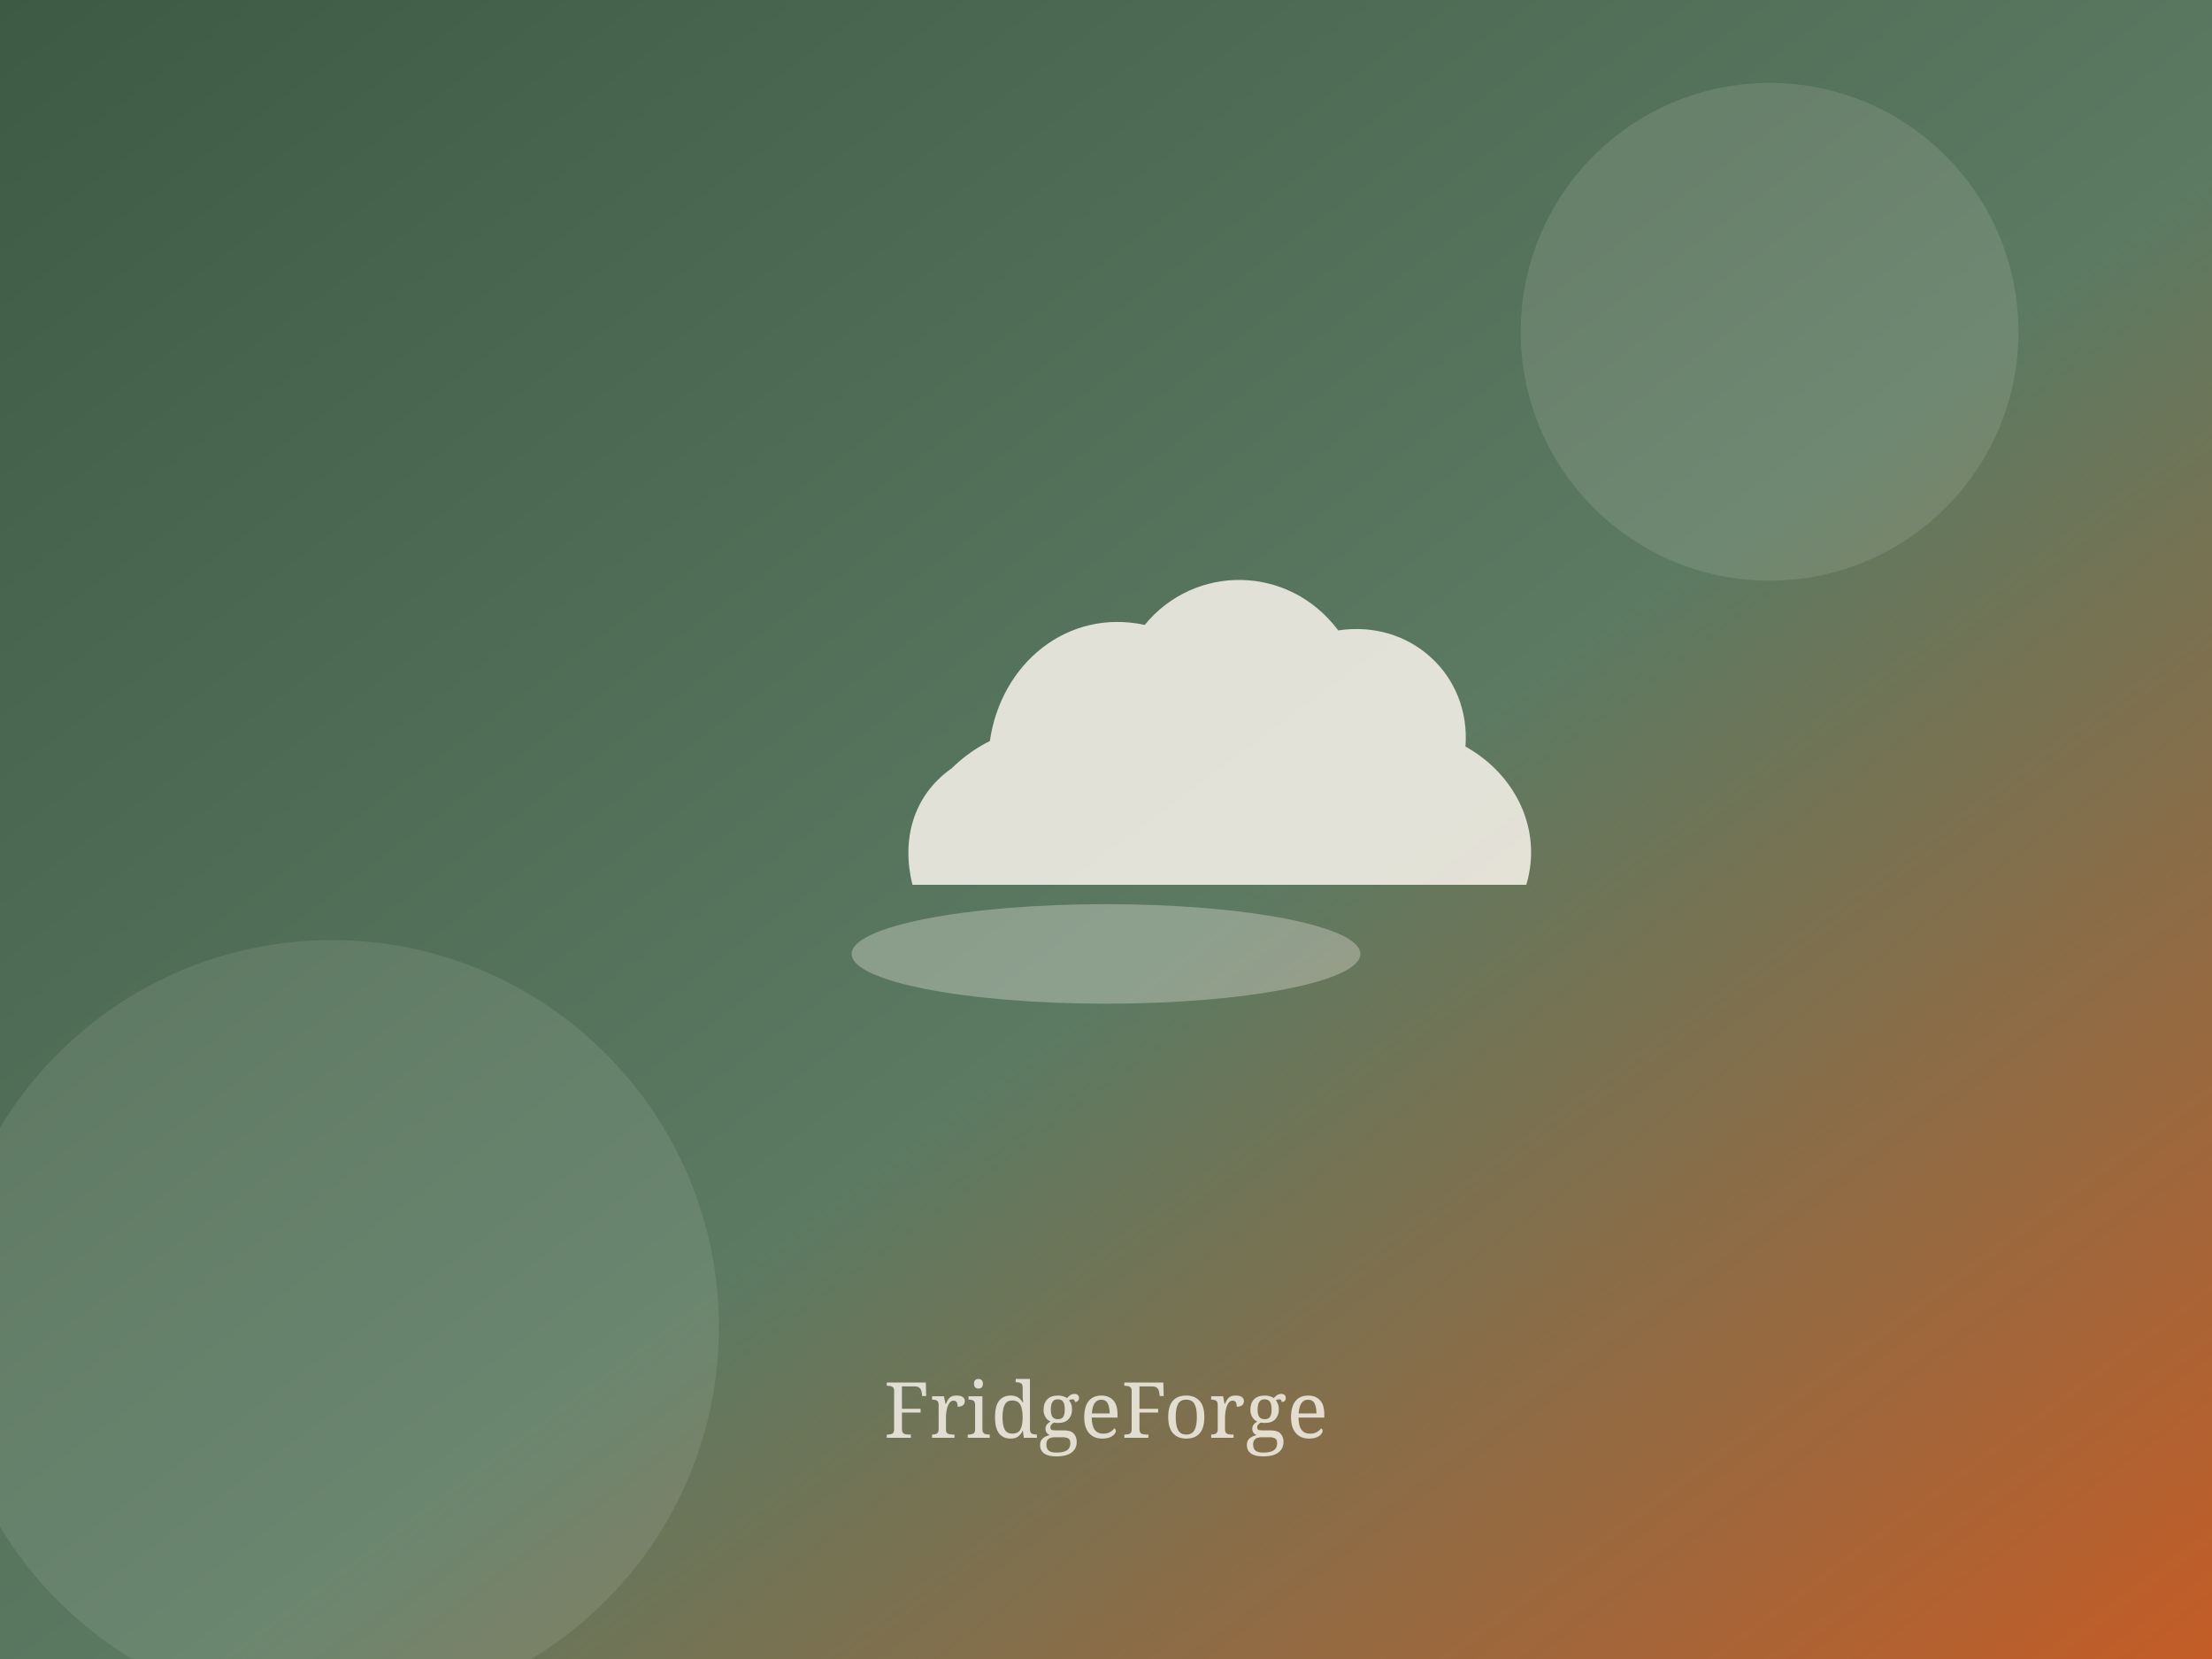
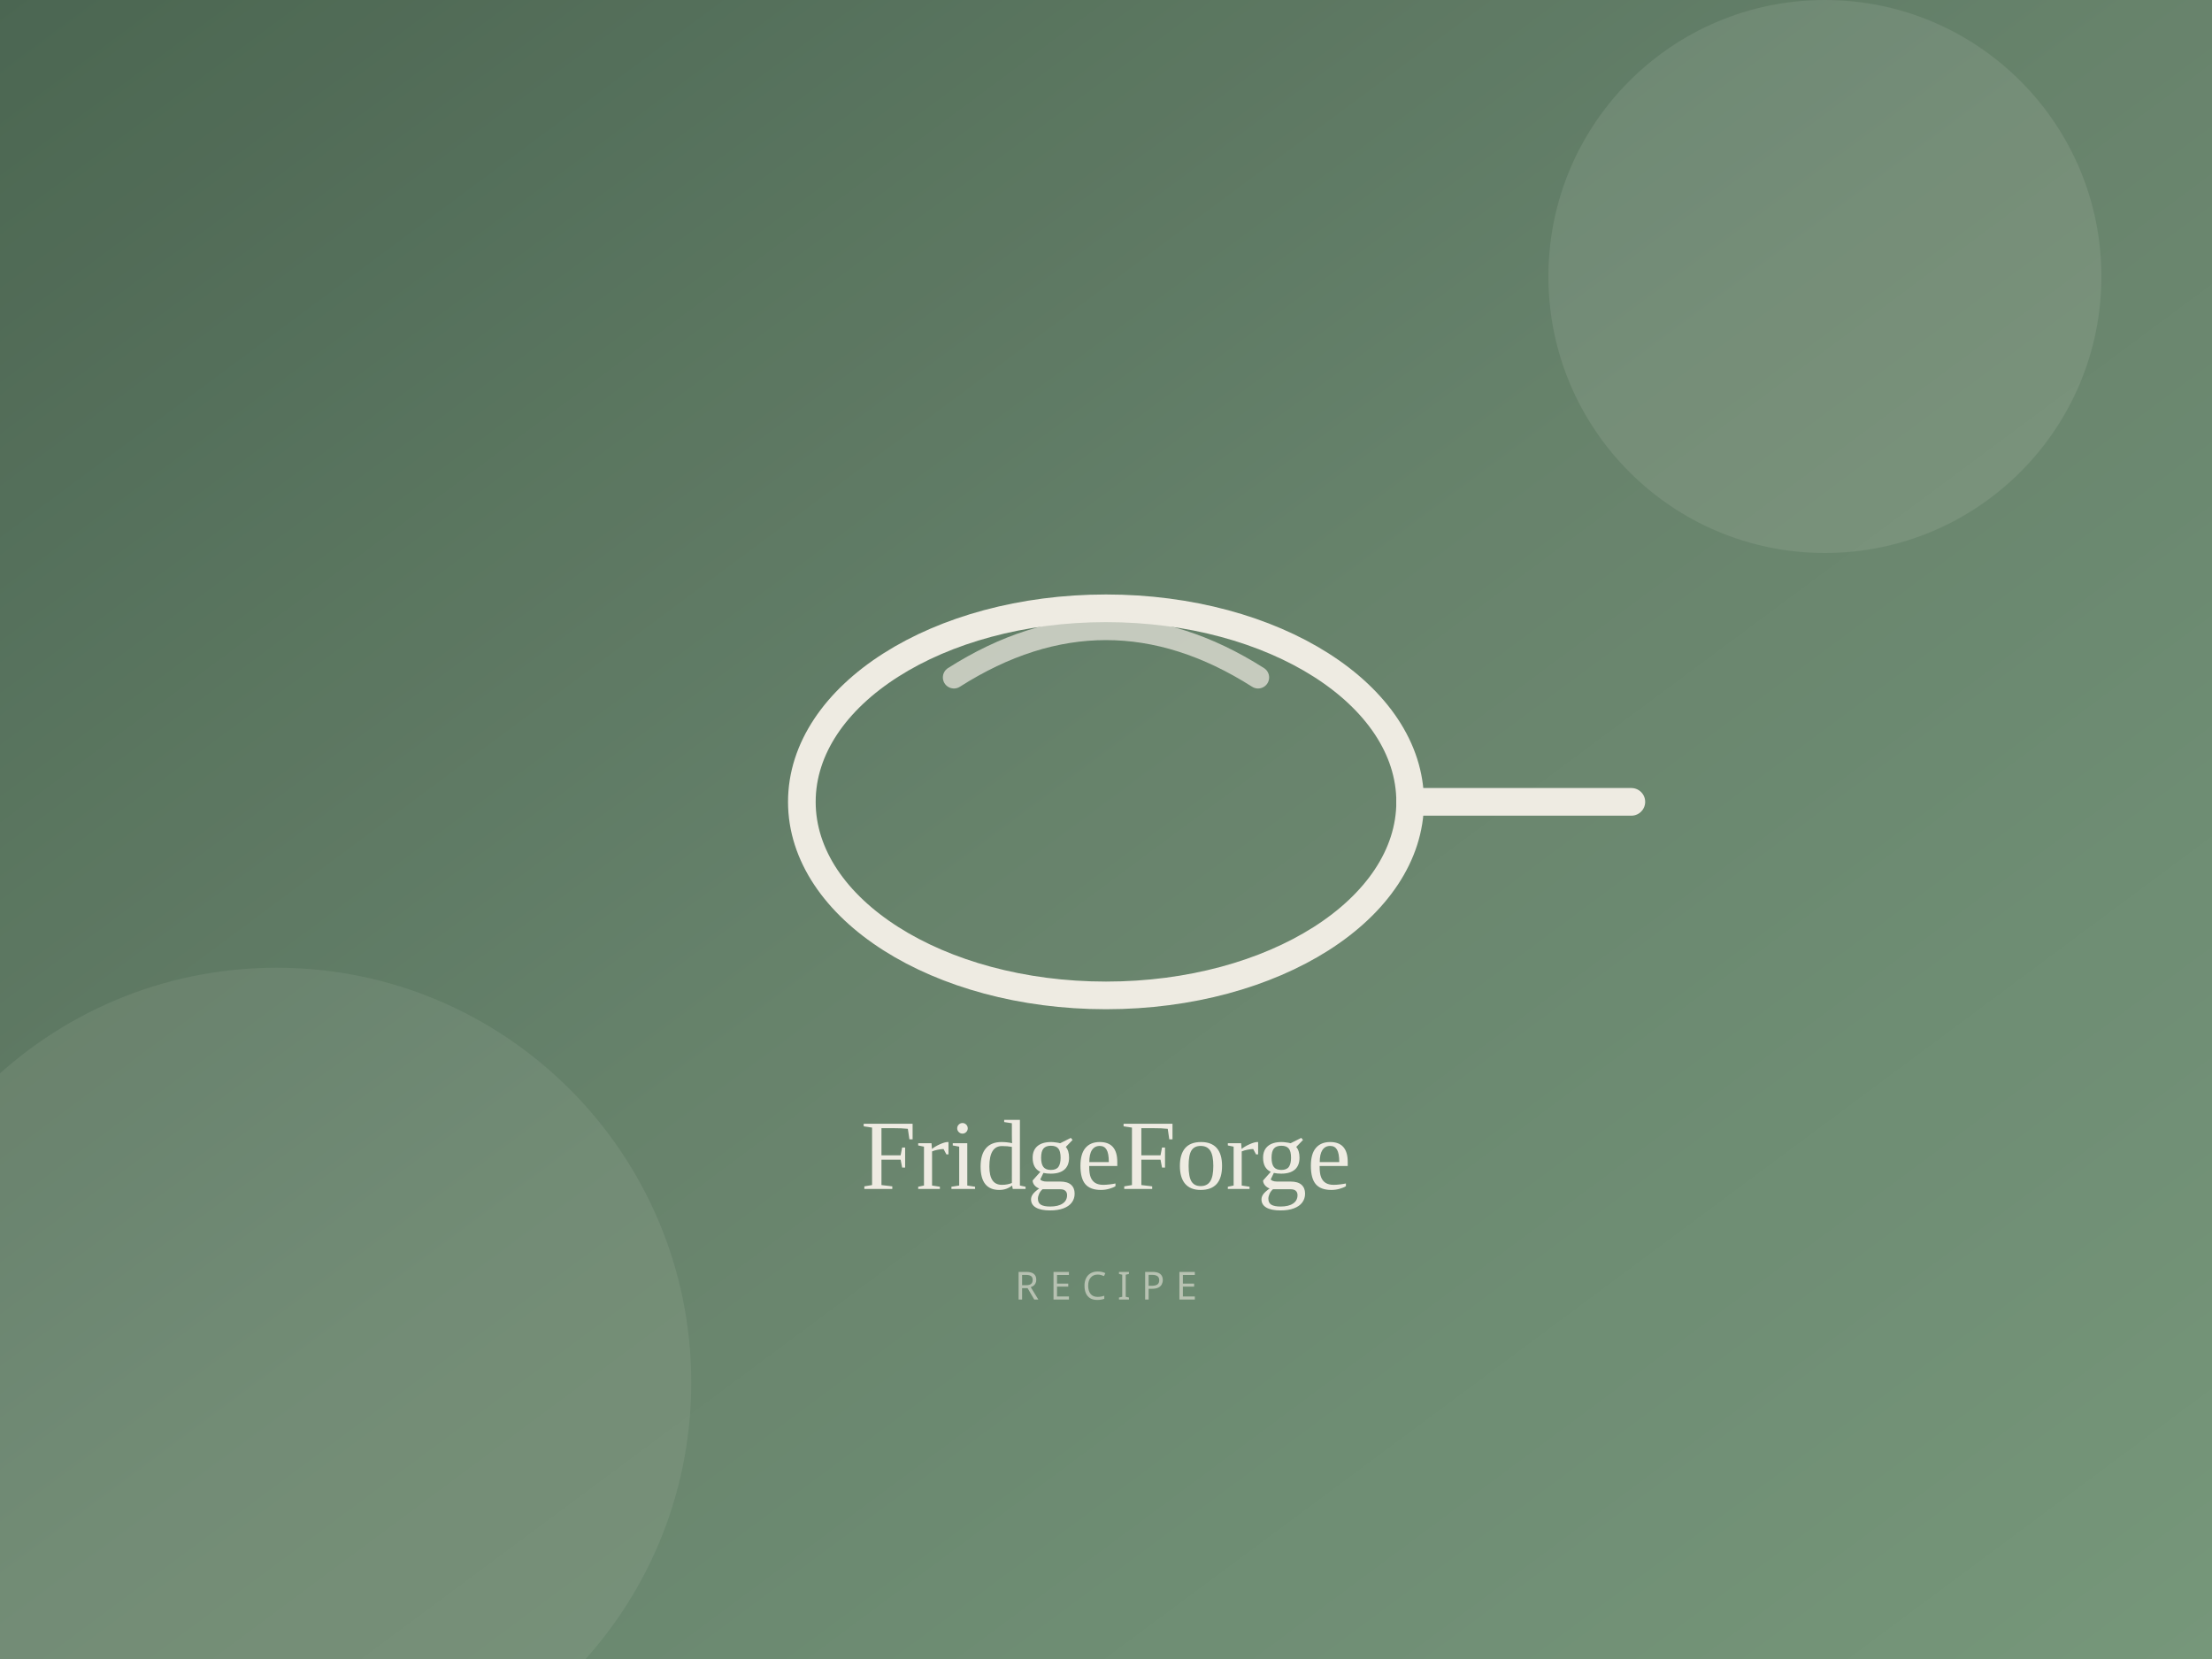
- <svg xmlns="http://www.w3.org/2000/svg" width="800" height="600" viewBox="0 0 800 600" role="img" aria-label="Recipe placeholder">
+ <svg xmlns="http://www.w3.org/2000/svg" width="800" height="600" viewBox="0 0 800 600" role="img" aria-label="FridgeForge recipe placeholder">
  <defs>
-     <linearGradient id="g" x1="0%" y1="0%" x2="100%" y2="100%">
+     <linearGradient id="bg" x1="0%" y1="0%" x2="100%" y2="100%">
      <stop offset="0%" stop-color="#3d5a45" />
-       <stop offset="55%" stop-color="#5c7a62" />
-       <stop offset="100%" stop-color="#c45c26" />
+       <stop offset="50%" stop-color="#5c7a62" />
+       <stop offset="100%" stop-color="#6b8f71" />
    </linearGradient>
  </defs>
-   <rect width="800" height="600" fill="url(#g)" />
-   <circle cx="640" cy="120" r="90" fill="#f5f0e8" opacity="0.12" />
-   <circle cx="120" cy="480" r="140" fill="#f5f0e8" opacity="0.1" />
-   <g transform="translate(400 290)" fill="#f5f0e8" opacity="0.92">
-     <path d="M-70 20c0-18 12-34 28-42 4-28 28-48 56-42 18-22 52-22 70 2 26-4 48 16 46 42 18 10 28 30 22 50H-70c-4-16 0-32 14-42z" opacity="0.95" />
-     <ellipse cx="0" cy="55" rx="92" ry="18" opacity="0.35" />
+   <rect width="800" height="600" fill="#f5f0e8" />
+   <rect width="800" height="600" fill="url(#bg)" opacity="0.92" />
+   <circle cx="660" cy="100" r="100" fill="#f5f0e8" opacity="0.1" />
+   <circle cx="100" cy="500" r="150" fill="#f5f0e8" opacity="0.08" />
+   <g transform="translate(400 280)" fill="none" stroke="#f5f0e8" stroke-width="10" stroke-linecap="round" stroke-linejoin="round" opacity="0.95">
+     <ellipse cx="0" cy="10" rx="110" ry="70" />
+     <path d="M110 10 H190" />
+     <path d="M-55 -35 Q0 -70 55 -35" stroke-width="8" opacity="0.7" />
  </g>
-   <text x="400" y="520" text-anchor="middle" font-family="Georgia, serif" font-size="28" fill="#f5f0e8" opacity="0.85">FridgeForge</text>
+   <text x="400" y="430" text-anchor="middle" font-family="Georgia, 'Times New Roman', serif" font-size="36" fill="#f5f0e8" opacity="0.95">FridgeForge</text>
+   <text x="400" y="470" text-anchor="middle" font-family="system-ui, sans-serif" font-size="14" letter-spacing="0.28em" fill="#f5f0e8" opacity="0.55">RECIPE</text>
</svg>
